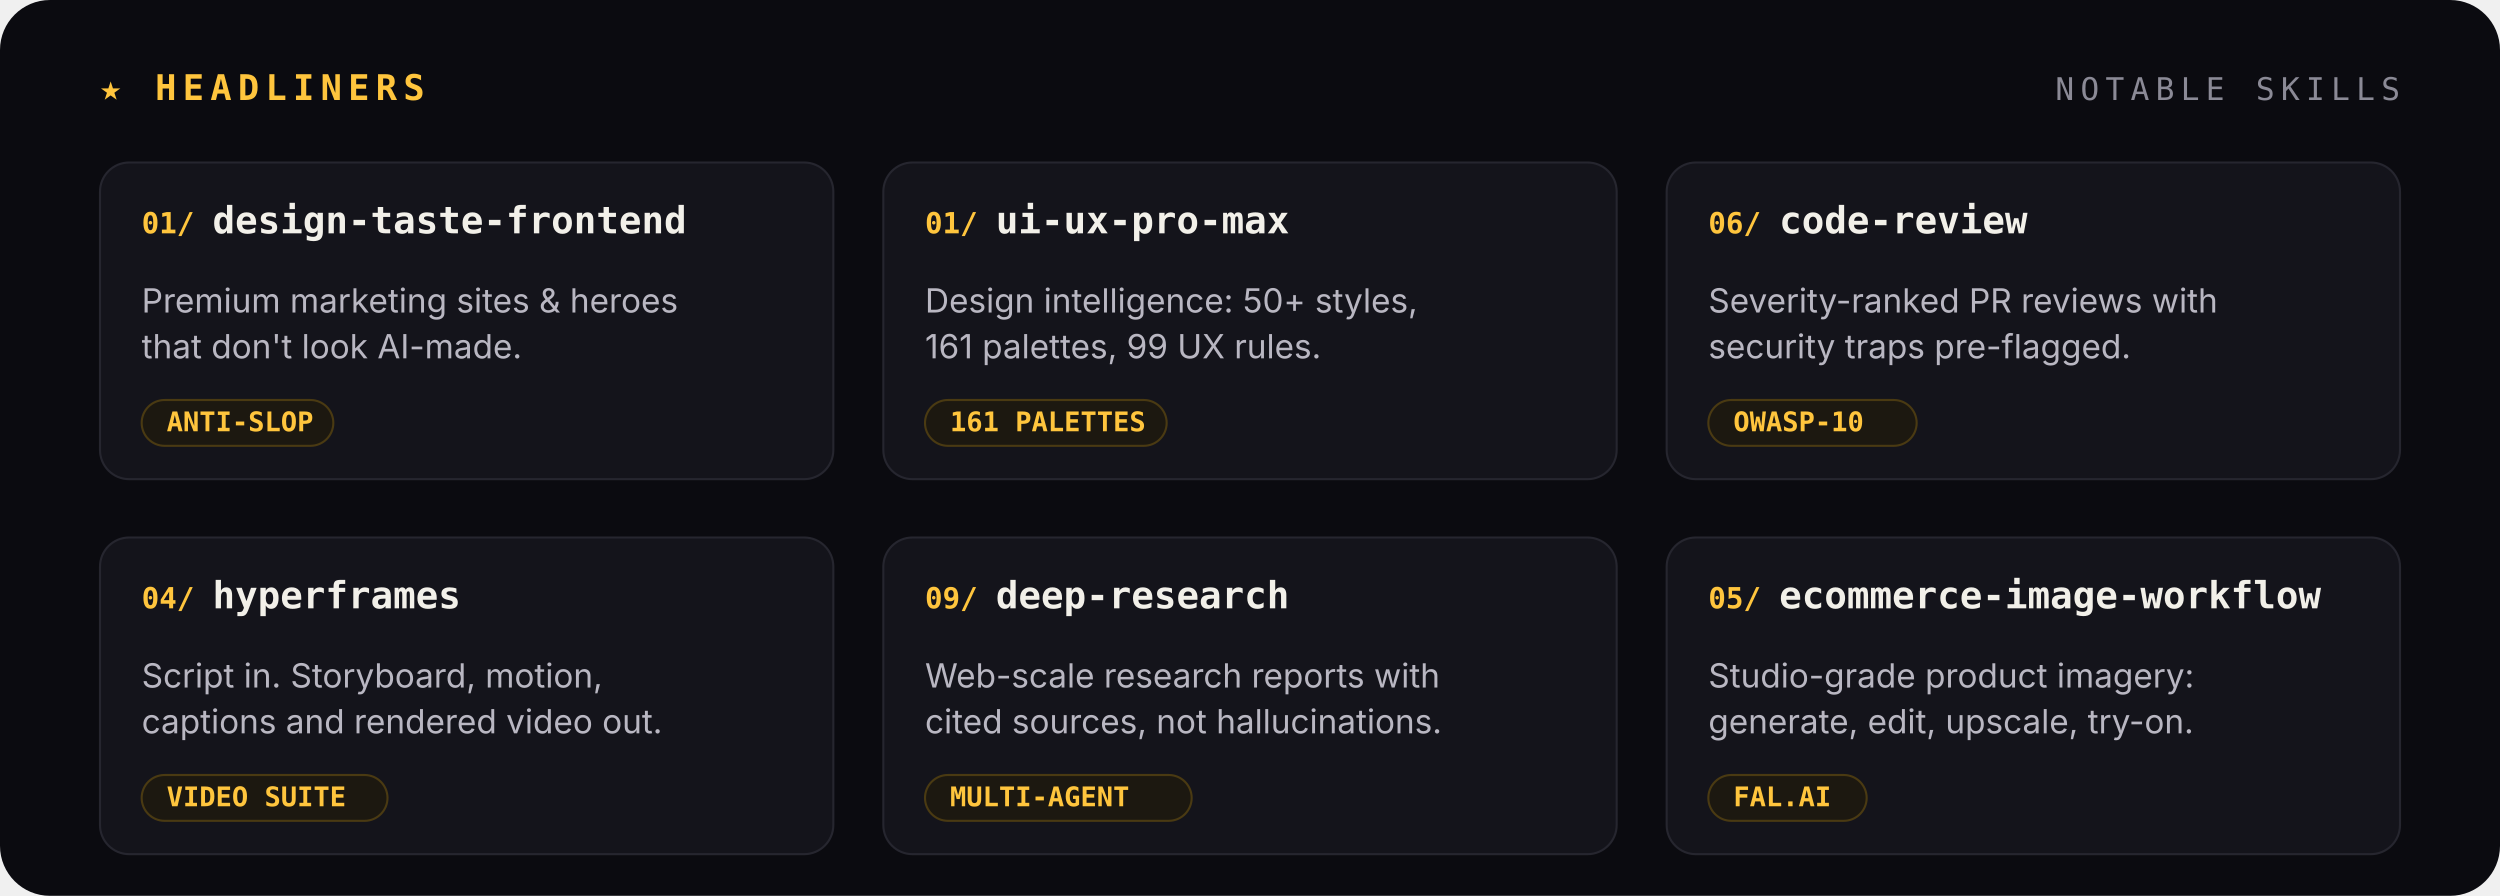
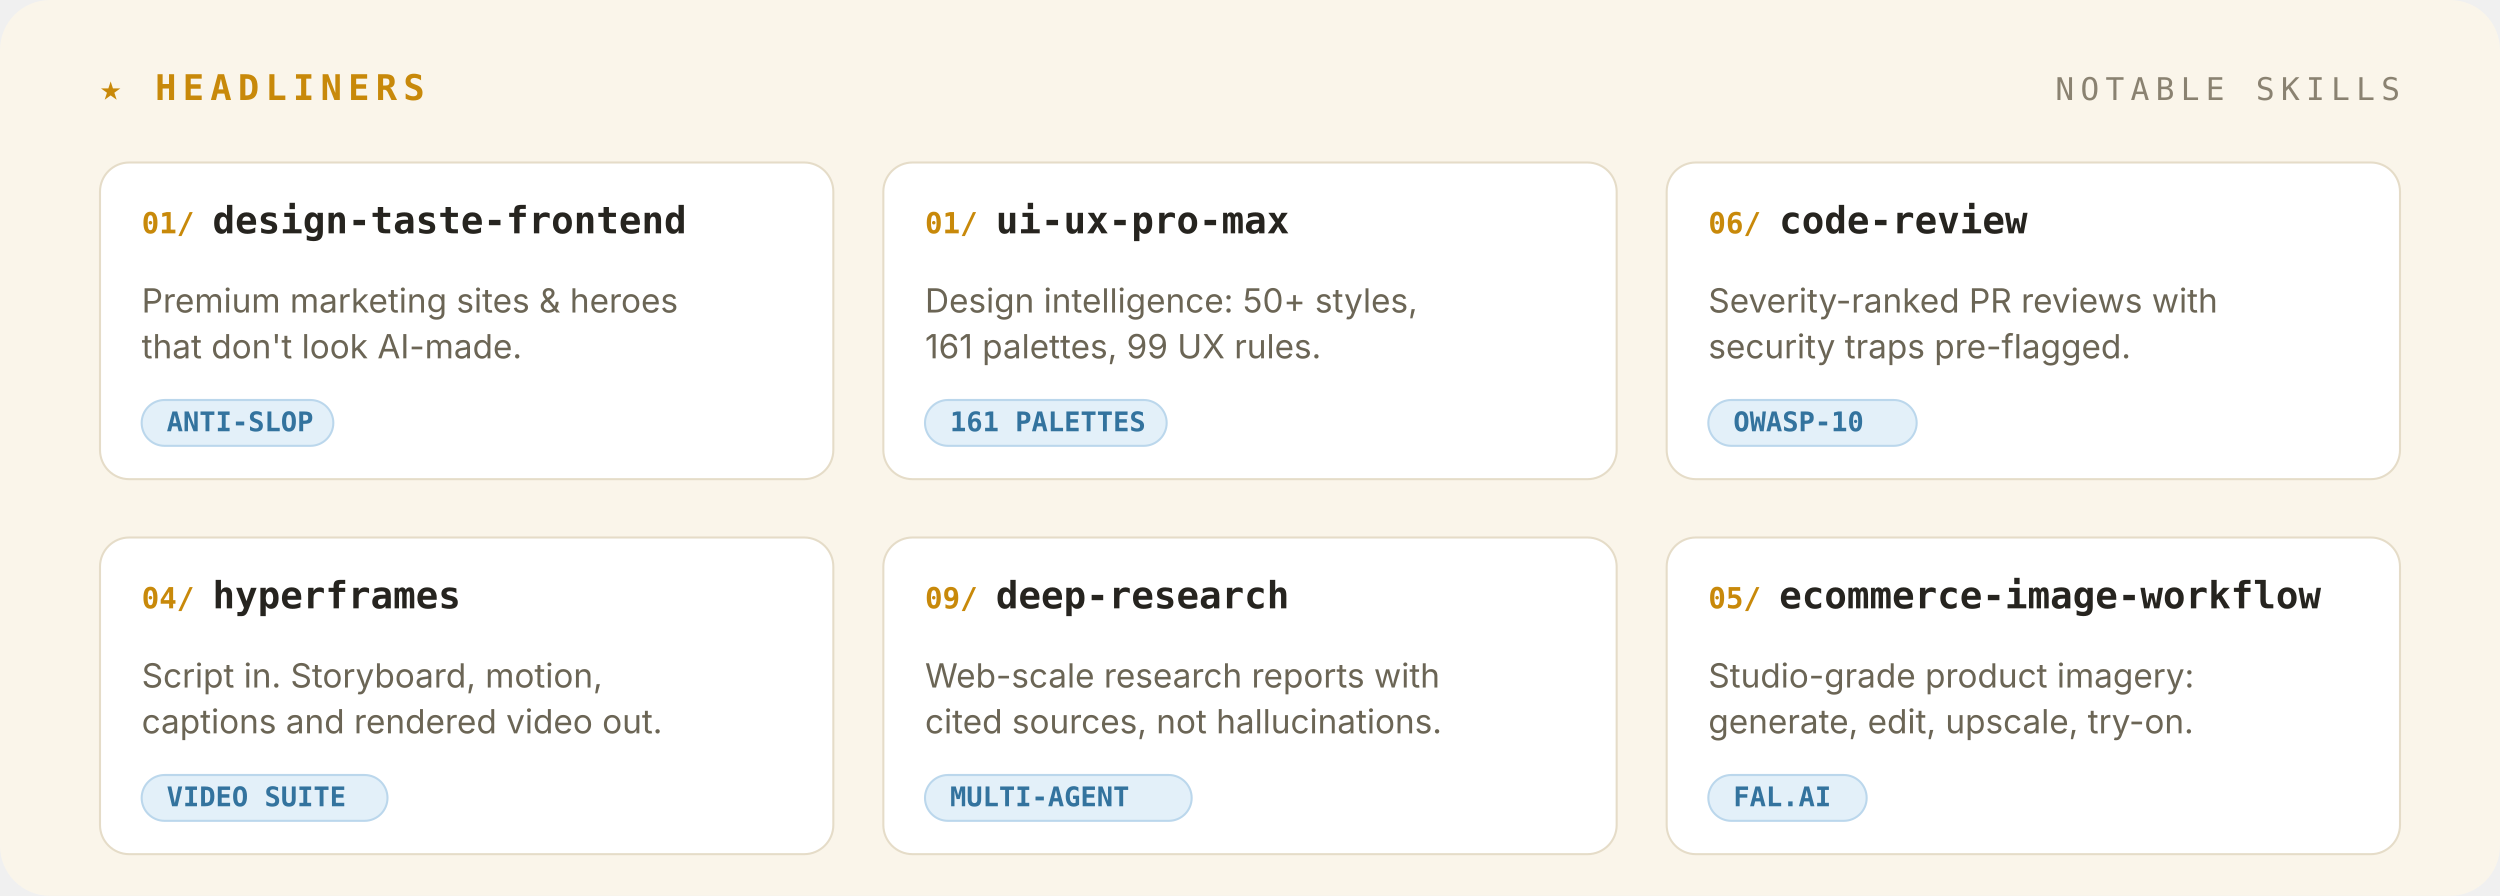
<svg xmlns="http://www.w3.org/2000/svg" width="1200" height="430" viewBox="0 0 1200 430" role="img" aria-labelledby="hl-title hl-desc">
  <defs>
    <style>
      .t-mono { font-family: ui-monospace, SFMono-Regular, Menlo, Consolas, monospace; }
      .t-sans { font-family: -apple-system, BlinkMacSystemFont, "Segoe UI", sans-serif; }
    </style>
  </defs>
-   <rect width="1200" height="430" rx="24" fill="#0B0B10" />
+   <rect width="1200" height="430" rx="24" fill="#FAF5EA" />
  <g id="header">
-     <text class="t-mono" x="48" y="48" font-size="17" letter-spacing="3" font-weight="700" fill="#FFC53D">★ HEADLINERS</text>
-     <text class="t-mono" x="1152" y="48" font-size="15" letter-spacing="3" fill="#8B8A96" text-anchor="end">NOTABLE SKILLS</text>
+     <text class="t-mono" x="48" y="48" font-size="17" letter-spacing="3" font-weight="700" fill="#C8890A">★ HEADLINERS</text>
+     <text class="t-mono" x="1152" y="48" font-size="15" letter-spacing="3" fill="#8A8271" text-anchor="end">NOTABLE SKILLS</text>
  </g>
  <g transform="translate(48 78)">
-     <rect width="352" height="152" rx="14" fill="#14141B" stroke="#26262F" />
-     <text class="t-mono" x="20" y="34" font-size="14" font-weight="700" fill="#FFC53D">01/</text>
-     <text class="t-mono" x="54" y="34" font-size="18" font-weight="700" fill="#F2F0E9">design-taste-frontend</text>
-     <text class="t-sans" x="20" y="72" font-size="16" fill="#B9B7C2">Premium marketing sites &amp; heroes</text>
-     <text class="t-sans" x="20" y="94" font-size="16" fill="#B9B7C2">that don't look AI-made.</text>
-     <rect x="20" y="114" width="92" height="22" rx="11" fill="#1C1810" stroke="#4A3A12" />
-     <text class="t-mono" x="32" y="129" font-size="13" font-weight="700" fill="#FFC53D">ANTI-SLOP</text>
+     <rect width="352" height="152" rx="14" fill="#FFFFFF" stroke="#E5DCC8" />
+     <text class="t-mono" x="20" y="34" font-size="14" font-weight="700" fill="#C8890A">01/</text>
+     <text class="t-mono" x="54" y="34" font-size="18" font-weight="700" fill="#26241F">design-taste-frontend</text>
+     <text class="t-sans" x="20" y="72" font-size="16" fill="#6B6555">Premium marketing sites &amp; heroes</text>
+     <text class="t-sans" x="20" y="94" font-size="16" fill="#6B6555">that don't look AI-made.</text>
+     <rect x="20" y="114" width="92" height="22" rx="11" fill="#E3F0F9" stroke="#BBD7EC" />
+     <text class="t-mono" x="32" y="129" font-size="13" font-weight="700" fill="#33739E">ANTI-SLOP</text>
  </g>
  <g transform="translate(424 78)">
-     <rect width="352" height="152" rx="14" fill="#14141B" stroke="#26262F" />
-     <text class="t-mono" x="20" y="34" font-size="14" font-weight="700" fill="#FFC53D">01/</text>
-     <text class="t-mono" x="54" y="34" font-size="18" font-weight="700" fill="#F2F0E9">ui-ux-pro-max</text>
-     <text class="t-sans" x="20" y="72" font-size="16" fill="#B9B7C2">Design intelligence: 50+ styles,</text>
-     <text class="t-sans" x="20" y="94" font-size="16" fill="#B9B7C2">161 palettes, 99 UX rules.</text>
-     <rect x="20" y="114" width="116" height="22" rx="11" fill="#1C1810" stroke="#4A3A12" />
-     <text class="t-mono" x="32" y="129" font-size="13" font-weight="700" fill="#FFC53D">161 PALETTES</text>
+     <rect width="352" height="152" rx="14" fill="#FFFFFF" stroke="#E5DCC8" />
+     <text class="t-mono" x="20" y="34" font-size="14" font-weight="700" fill="#C8890A">01/</text>
+     <text class="t-mono" x="54" y="34" font-size="18" font-weight="700" fill="#26241F">ui-ux-pro-max</text>
+     <text class="t-sans" x="20" y="72" font-size="16" fill="#6B6555">Design intelligence: 50+ styles,</text>
+     <text class="t-sans" x="20" y="94" font-size="16" fill="#6B6555">161 palettes, 99 UX rules.</text>
+     <rect x="20" y="114" width="116" height="22" rx="11" fill="#E3F0F9" stroke="#BBD7EC" />
+     <text class="t-mono" x="32" y="129" font-size="13" font-weight="700" fill="#33739E">161 PALETTES</text>
  </g>
  <g transform="translate(800 78)">
-     <rect width="352" height="152" rx="14" fill="#14141B" stroke="#26262F" />
-     <text class="t-mono" x="20" y="34" font-size="14" font-weight="700" fill="#FFC53D">06/</text>
-     <text class="t-mono" x="54" y="34" font-size="18" font-weight="700" fill="#F2F0E9">code-review</text>
-     <text class="t-sans" x="20" y="72" font-size="16" fill="#B9B7C2">Severity-ranked PR reviews with</text>
-     <text class="t-sans" x="20" y="94" font-size="16" fill="#B9B7C2">security traps pre-flagged.</text>
-     <rect x="20" y="114" width="100" height="22" rx="11" fill="#1C1810" stroke="#4A3A12" />
-     <text class="t-mono" x="32" y="129" font-size="13" font-weight="700" fill="#FFC53D">OWASP-10</text>
+     <rect width="352" height="152" rx="14" fill="#FFFFFF" stroke="#E5DCC8" />
+     <text class="t-mono" x="20" y="34" font-size="14" font-weight="700" fill="#C8890A">06/</text>
+     <text class="t-mono" x="54" y="34" font-size="18" font-weight="700" fill="#26241F">code-review</text>
+     <text class="t-sans" x="20" y="72" font-size="16" fill="#6B6555">Severity-ranked PR reviews with</text>
+     <text class="t-sans" x="20" y="94" font-size="16" fill="#6B6555">security traps pre-flagged.</text>
+     <rect x="20" y="114" width="100" height="22" rx="11" fill="#E3F0F9" stroke="#BBD7EC" />
+     <text class="t-mono" x="32" y="129" font-size="13" font-weight="700" fill="#33739E">OWASP-10</text>
  </g>
  <g transform="translate(48 258)">
-     <rect width="352" height="152" rx="14" fill="#14141B" stroke="#26262F" />
-     <text class="t-mono" x="20" y="34" font-size="14" font-weight="700" fill="#FFC53D">04/</text>
-     <text class="t-mono" x="54" y="34" font-size="18" font-weight="700" fill="#F2F0E9">hyperframes</text>
-     <text class="t-sans" x="20" y="72" font-size="16" fill="#B9B7C2">Script in. Storyboard, motion,</text>
-     <text class="t-sans" x="20" y="94" font-size="16" fill="#B9B7C2">captions and rendered video out.</text>
-     <rect x="20" y="114" width="118" height="22" rx="11" fill="#1C1810" stroke="#4A3A12" />
-     <text class="t-mono" x="32" y="129" font-size="13" font-weight="700" fill="#FFC53D">VIDEO SUITE</text>
+     <rect width="352" height="152" rx="14" fill="#FFFFFF" stroke="#E5DCC8" />
+     <text class="t-mono" x="20" y="34" font-size="14" font-weight="700" fill="#C8890A">04/</text>
+     <text class="t-mono" x="54" y="34" font-size="18" font-weight="700" fill="#26241F">hyperframes</text>
+     <text class="t-sans" x="20" y="72" font-size="16" fill="#6B6555">Script in. Storyboard, motion,</text>
+     <text class="t-sans" x="20" y="94" font-size="16" fill="#6B6555">captions and rendered video out.</text>
+     <rect x="20" y="114" width="118" height="22" rx="11" fill="#E3F0F9" stroke="#BBD7EC" />
+     <text class="t-mono" x="32" y="129" font-size="13" font-weight="700" fill="#33739E">VIDEO SUITE</text>
  </g>
  <g transform="translate(424 258)">
-     <rect width="352" height="152" rx="14" fill="#14141B" stroke="#26262F" />
-     <text class="t-mono" x="20" y="34" font-size="14" font-weight="700" fill="#FFC53D">09/</text>
-     <text class="t-mono" x="54" y="34" font-size="18" font-weight="700" fill="#F2F0E9">deep-research</text>
-     <text class="t-sans" x="20" y="72" font-size="16" fill="#B9B7C2">Web-scale research reports with</text>
-     <text class="t-sans" x="20" y="94" font-size="16" fill="#B9B7C2">cited sources, not hallucinations.</text>
-     <rect x="20" y="114" width="128" height="22" rx="11" fill="#1C1810" stroke="#4A3A12" />
-     <text class="t-mono" x="32" y="129" font-size="13" font-weight="700" fill="#FFC53D">MULTI-AGENT</text>
+     <rect width="352" height="152" rx="14" fill="#FFFFFF" stroke="#E5DCC8" />
+     <text class="t-mono" x="20" y="34" font-size="14" font-weight="700" fill="#C8890A">09/</text>
+     <text class="t-mono" x="54" y="34" font-size="18" font-weight="700" fill="#26241F">deep-research</text>
+     <text class="t-sans" x="20" y="72" font-size="16" fill="#6B6555">Web-scale research reports with</text>
+     <text class="t-sans" x="20" y="94" font-size="16" fill="#6B6555">cited sources, not hallucinations.</text>
+     <rect x="20" y="114" width="128" height="22" rx="11" fill="#E3F0F9" stroke="#BBD7EC" />
+     <text class="t-mono" x="32" y="129" font-size="13" font-weight="700" fill="#33739E">MULTI-AGENT</text>
  </g>
  <g transform="translate(800 258)">
-     <rect width="352" height="152" rx="14" fill="#14141B" stroke="#26262F" />
-     <text class="t-mono" x="20" y="34" font-size="14" font-weight="700" fill="#FFC53D">05/</text>
-     <text class="t-mono" x="54" y="34" font-size="18" font-weight="700" fill="#F2F0E9">ecommerce-image-workflow</text>
-     <text class="t-sans" x="20" y="72" font-size="16" fill="#B9B7C2">Studio-grade product imagery:</text>
-     <text class="t-sans" x="20" y="94" font-size="16" fill="#B9B7C2">generate, edit, upscale, try-on.</text>
-     <rect x="20" y="114" width="76" height="22" rx="11" fill="#1C1810" stroke="#4A3A12" />
-     <text class="t-mono" x="32" y="129" font-size="13" font-weight="700" fill="#FFC53D">FAL.AI</text>
+     <rect width="352" height="152" rx="14" fill="#FFFFFF" stroke="#E5DCC8" />
+     <text class="t-mono" x="20" y="34" font-size="14" font-weight="700" fill="#C8890A">05/</text>
+     <text class="t-mono" x="54" y="34" font-size="18" font-weight="700" fill="#26241F">ecommerce-image-workflow</text>
+     <text class="t-sans" x="20" y="72" font-size="16" fill="#6B6555">Studio-grade product imagery:</text>
+     <text class="t-sans" x="20" y="94" font-size="16" fill="#6B6555">generate, edit, upscale, try-on.</text>
+     <rect x="20" y="114" width="76" height="22" rx="11" fill="#E3F0F9" stroke="#BBD7EC" />
+     <text class="t-mono" x="32" y="129" font-size="13" font-weight="700" fill="#33739E">FAL.AI</text>
  </g>
</svg>
